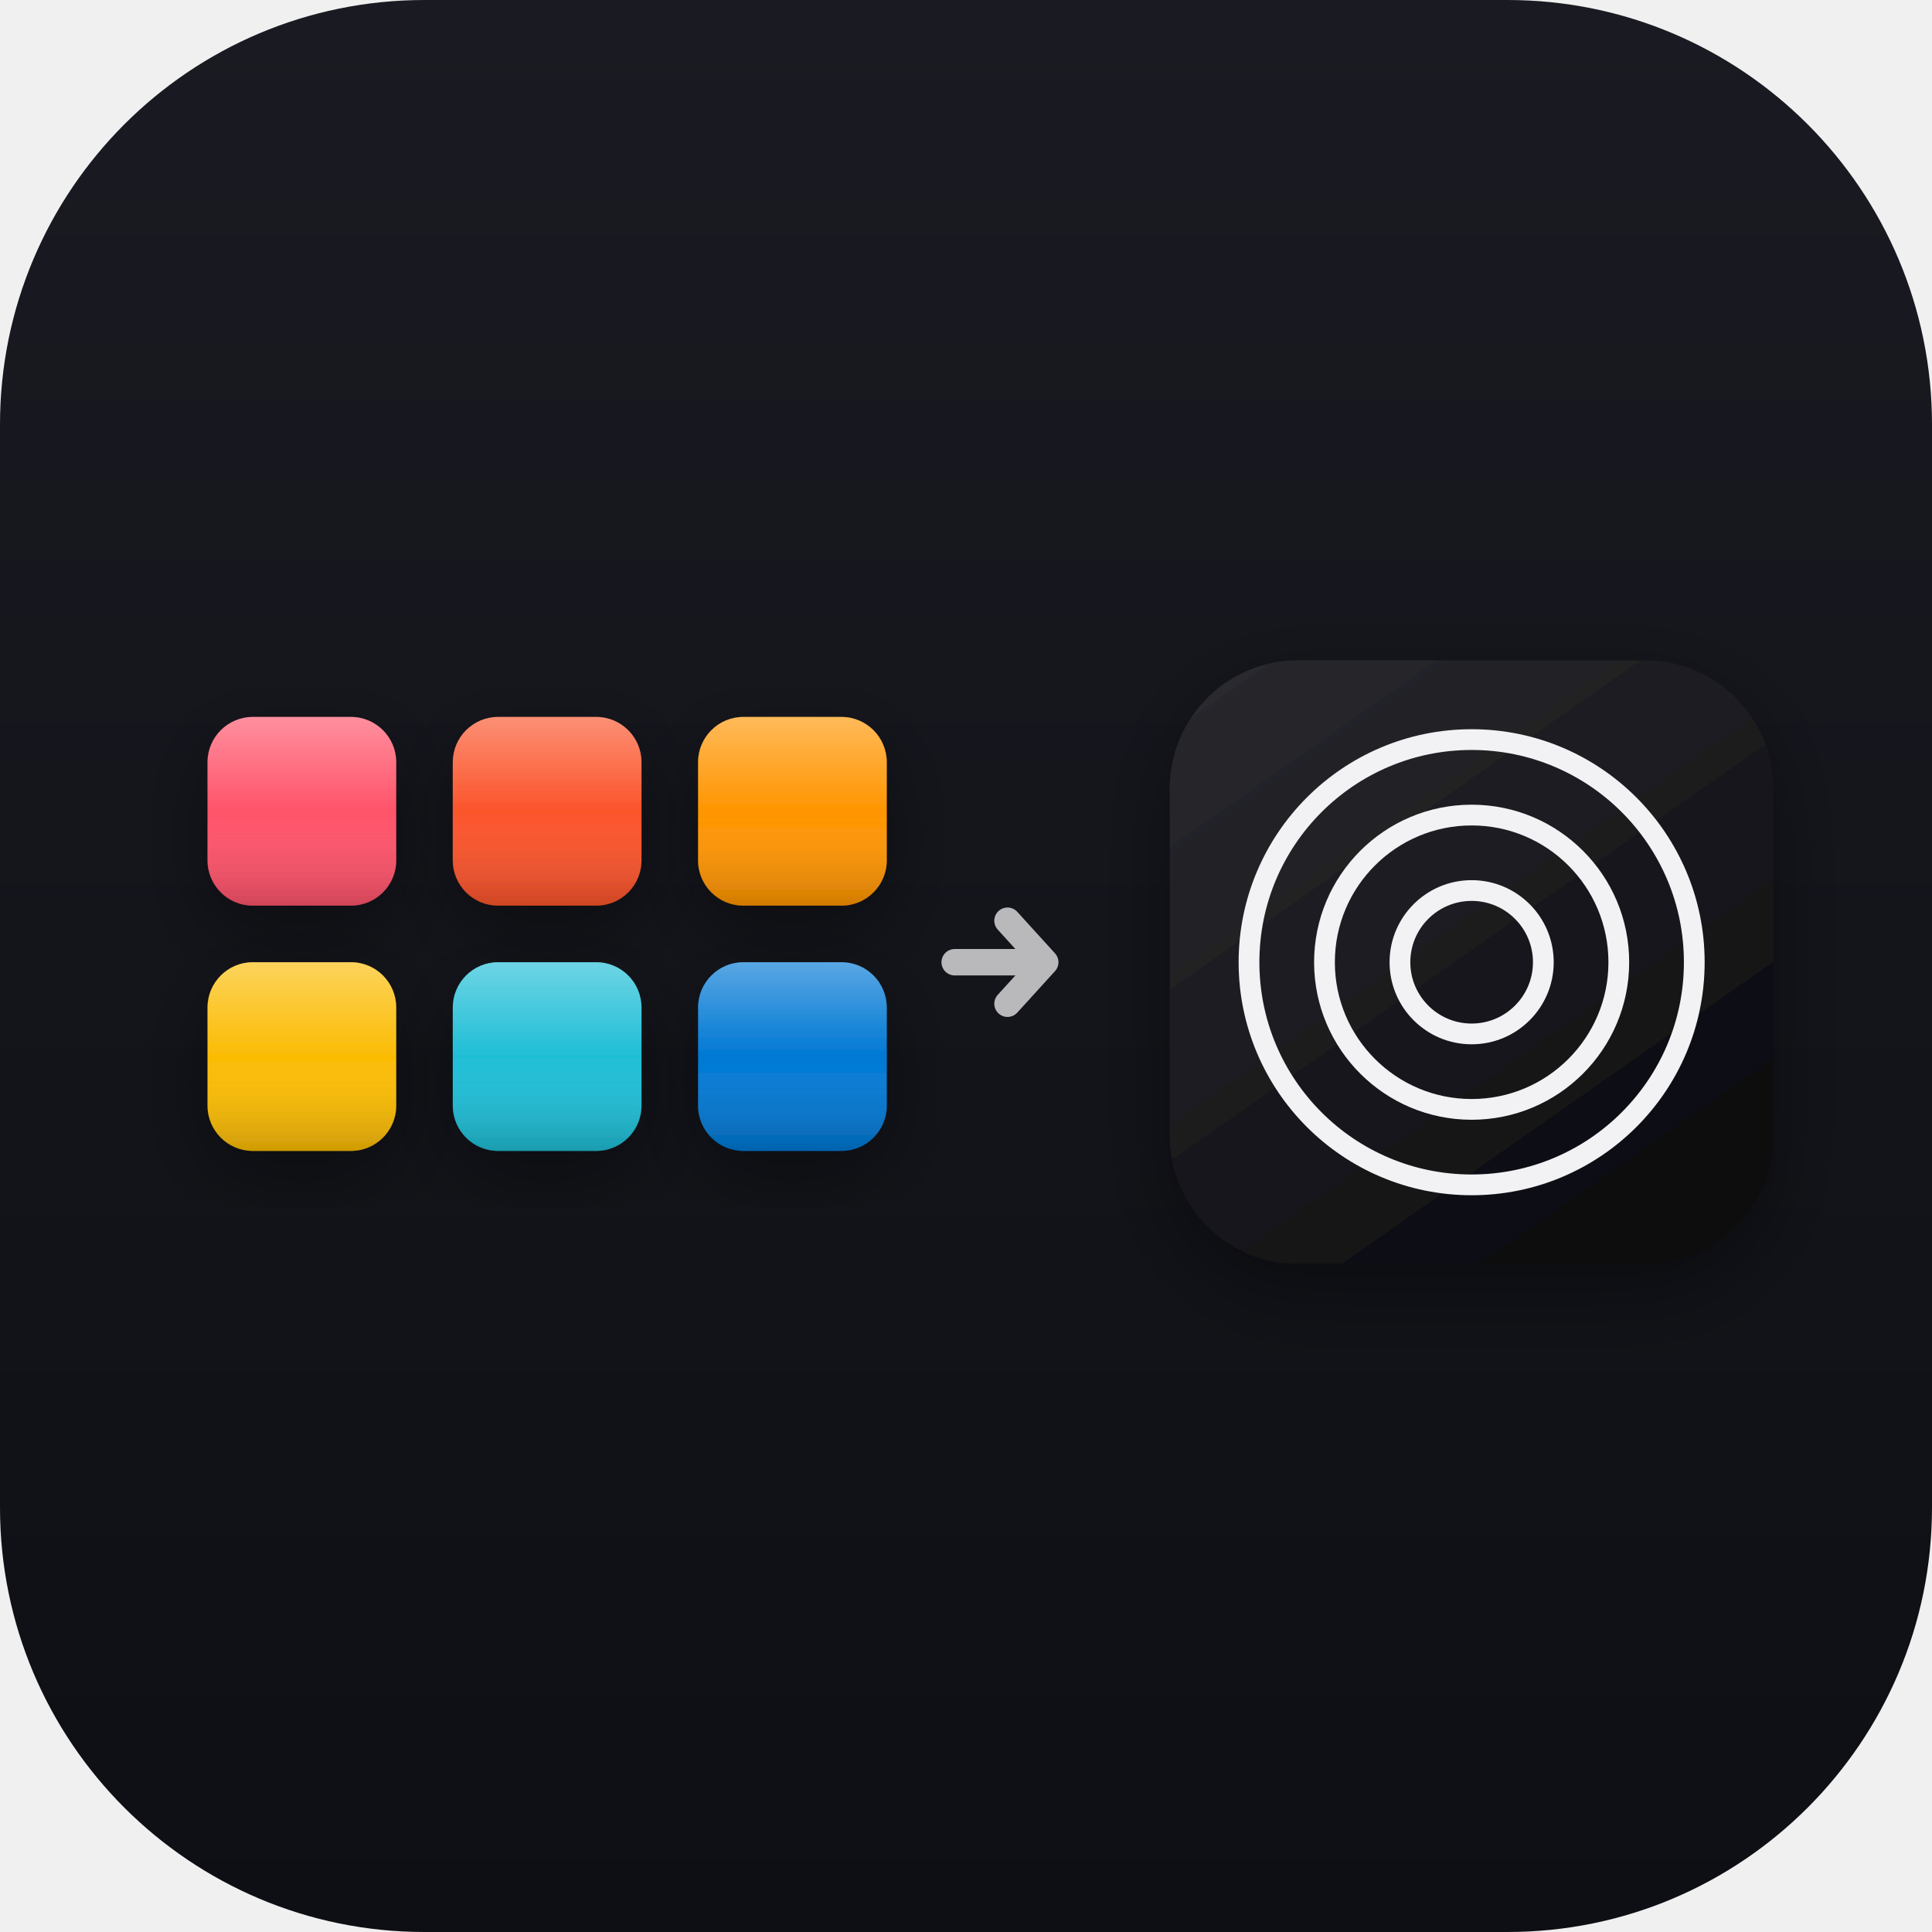
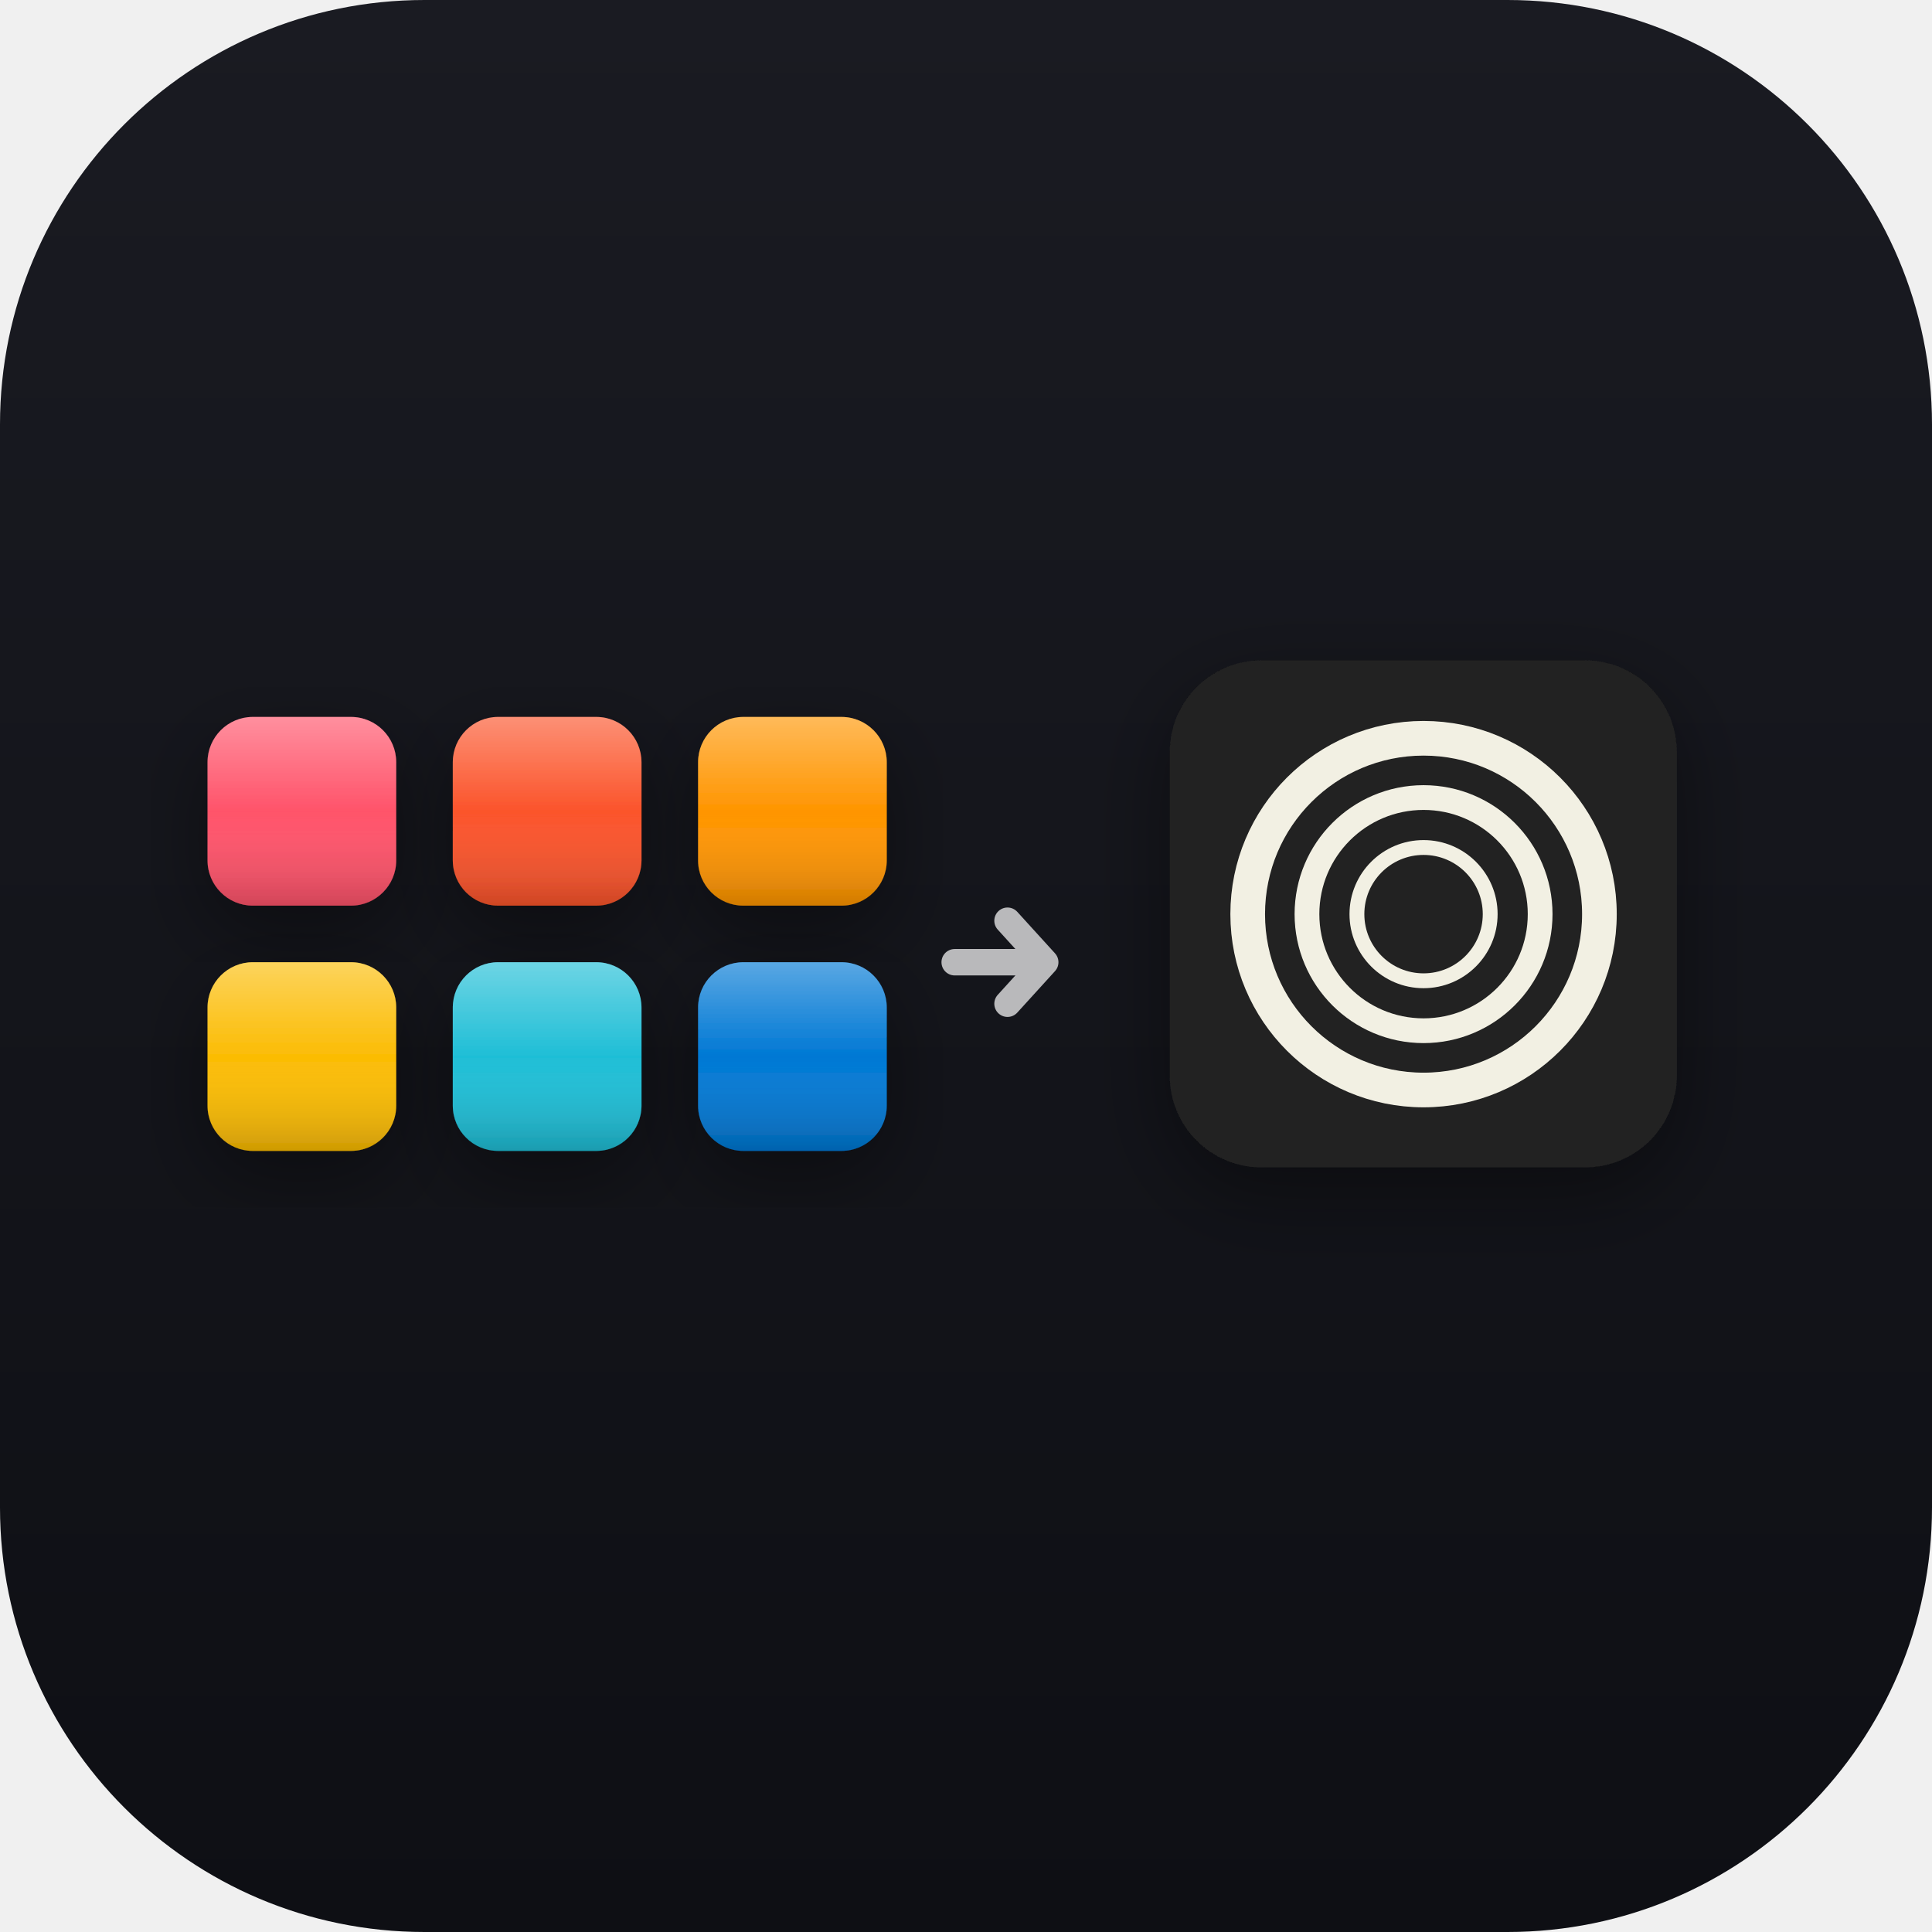
<svg xmlns="http://www.w3.org/2000/svg" viewBox="0 0 1024 1024" width="1024" height="1024">
  <defs>
    <linearGradient id="bg" x1="0" y1="0" x2="0" y2="1">
      <stop offset="0%" stop-color="#1A1B22" />
      <stop offset="100%" stop-color="#0E0F14" />
-     </linearGradient>
-     <linearGradient id="zenBg" x1="0" y1="0" x2="0.7" y2="1">
-       <stop offset="0%" stop-color="#2B2B2F" />
-       <stop offset="70%" stop-color="#15151A" />
-       <stop offset="100%" stop-color="#0B0B0E" />
    </linearGradient>
    <filter id="cardShadow" x="-30%" y="-30%" width="160%" height="160%">
      <feDropShadow dx="0" dy="14" stdDeviation="22" flood-color="#000" flood-opacity="0.40" />
    </filter>
    <linearGradient id="chipShine" x1="0" y1="0" x2="0" y2="1">
      <stop offset="0%" stop-color="#FFFFFF" stop-opacity="0.35" />
      <stop offset="50%" stop-color="#FFFFFF" stop-opacity="0.0" />
      <stop offset="100%" stop-color="#000000" stop-opacity="0.18" />
    </linearGradient>
  </defs>
  <rect x="0" y="0" width="1024" height="1024" rx="225" ry="225" fill="url(#bg)" />
  <g transform="translate(110 380)" filter="url(#cardShadow)">
    <rect width="100" height="100" rx="24" ry="24" fill="#FF536A" />
    <rect width="100" height="100" rx="24" ry="24" fill="url(#chipShine)" />
  </g>
  <g transform="translate(240 380)" filter="url(#cardShadow)">
    <rect width="100" height="100" rx="24" ry="24" fill="#FB542B" />
    <rect width="100" height="100" rx="24" ry="24" fill="url(#chipShine)" />
  </g>
  <g transform="translate(370 380)" filter="url(#cardShadow)">
    <rect width="100" height="100" rx="24" ry="24" fill="#FF9500" />
    <rect width="100" height="100" rx="24" ry="24" fill="url(#chipShine)" />
  </g>
  <g transform="translate(110 510)" filter="url(#cardShadow)">
    <rect width="100" height="100" rx="24" ry="24" fill="#FBBC04" />
    <rect width="100" height="100" rx="24" ry="24" fill="url(#chipShine)" />
  </g>
  <g transform="translate(240 510)" filter="url(#cardShadow)">
    <rect width="100" height="100" rx="24" ry="24" fill="#1FBED6" />
    <rect width="100" height="100" rx="24" ry="24" fill="url(#chipShine)" />
  </g>
  <g transform="translate(370 510)" filter="url(#cardShadow)">
    <rect width="100" height="100" rx="24" ry="24" fill="#0078D4" />
    <rect width="100" height="100" rx="24" ry="24" fill="url(#chipShine)" />
  </g>
  <g transform="translate(528 510)" stroke="#FFFFFF" stroke-width="14" fill="none" stroke-linecap="round" stroke-linejoin="round" opacity="0.7">
    <line x1="-22" y1="0" x2="22" y2="0" />
    <polyline points="6,-22 26,0 6,22" />
  </g>
  <g transform="translate(620 350)" filter="url(#cardShadow)">
-     <rect width="320" height="320" rx="68" ry="68" fill="url(#zenBg)" />
-     <g transform="translate(160 160)" stroke="#F2F2F4" stroke-width="11" fill="none">
-       <circle r="118" />
-       <circle r="78" />
-       <circle r="38" />
+     <g transform="scale(0.3125) translate(-82 -82)">
+       <rect x="82" y="82" width="860" height="860" rx="155.371" fill="#202020" />
+       <circle cx="512.439" cy="512.439" r="113.02" stroke="#F2F0E3" stroke-width="25.195" fill="none" />
+       <circle cx="512.439" cy="512.439" r="197.737" stroke="#F2F0E3" stroke-width="41.992" fill="none" />
+       <circle cx="512.439" cy="512.439" r="298.266" stroke="#F2F0E3" stroke-width="58.789" fill="none" />
    </g>
  </g>
</svg>
